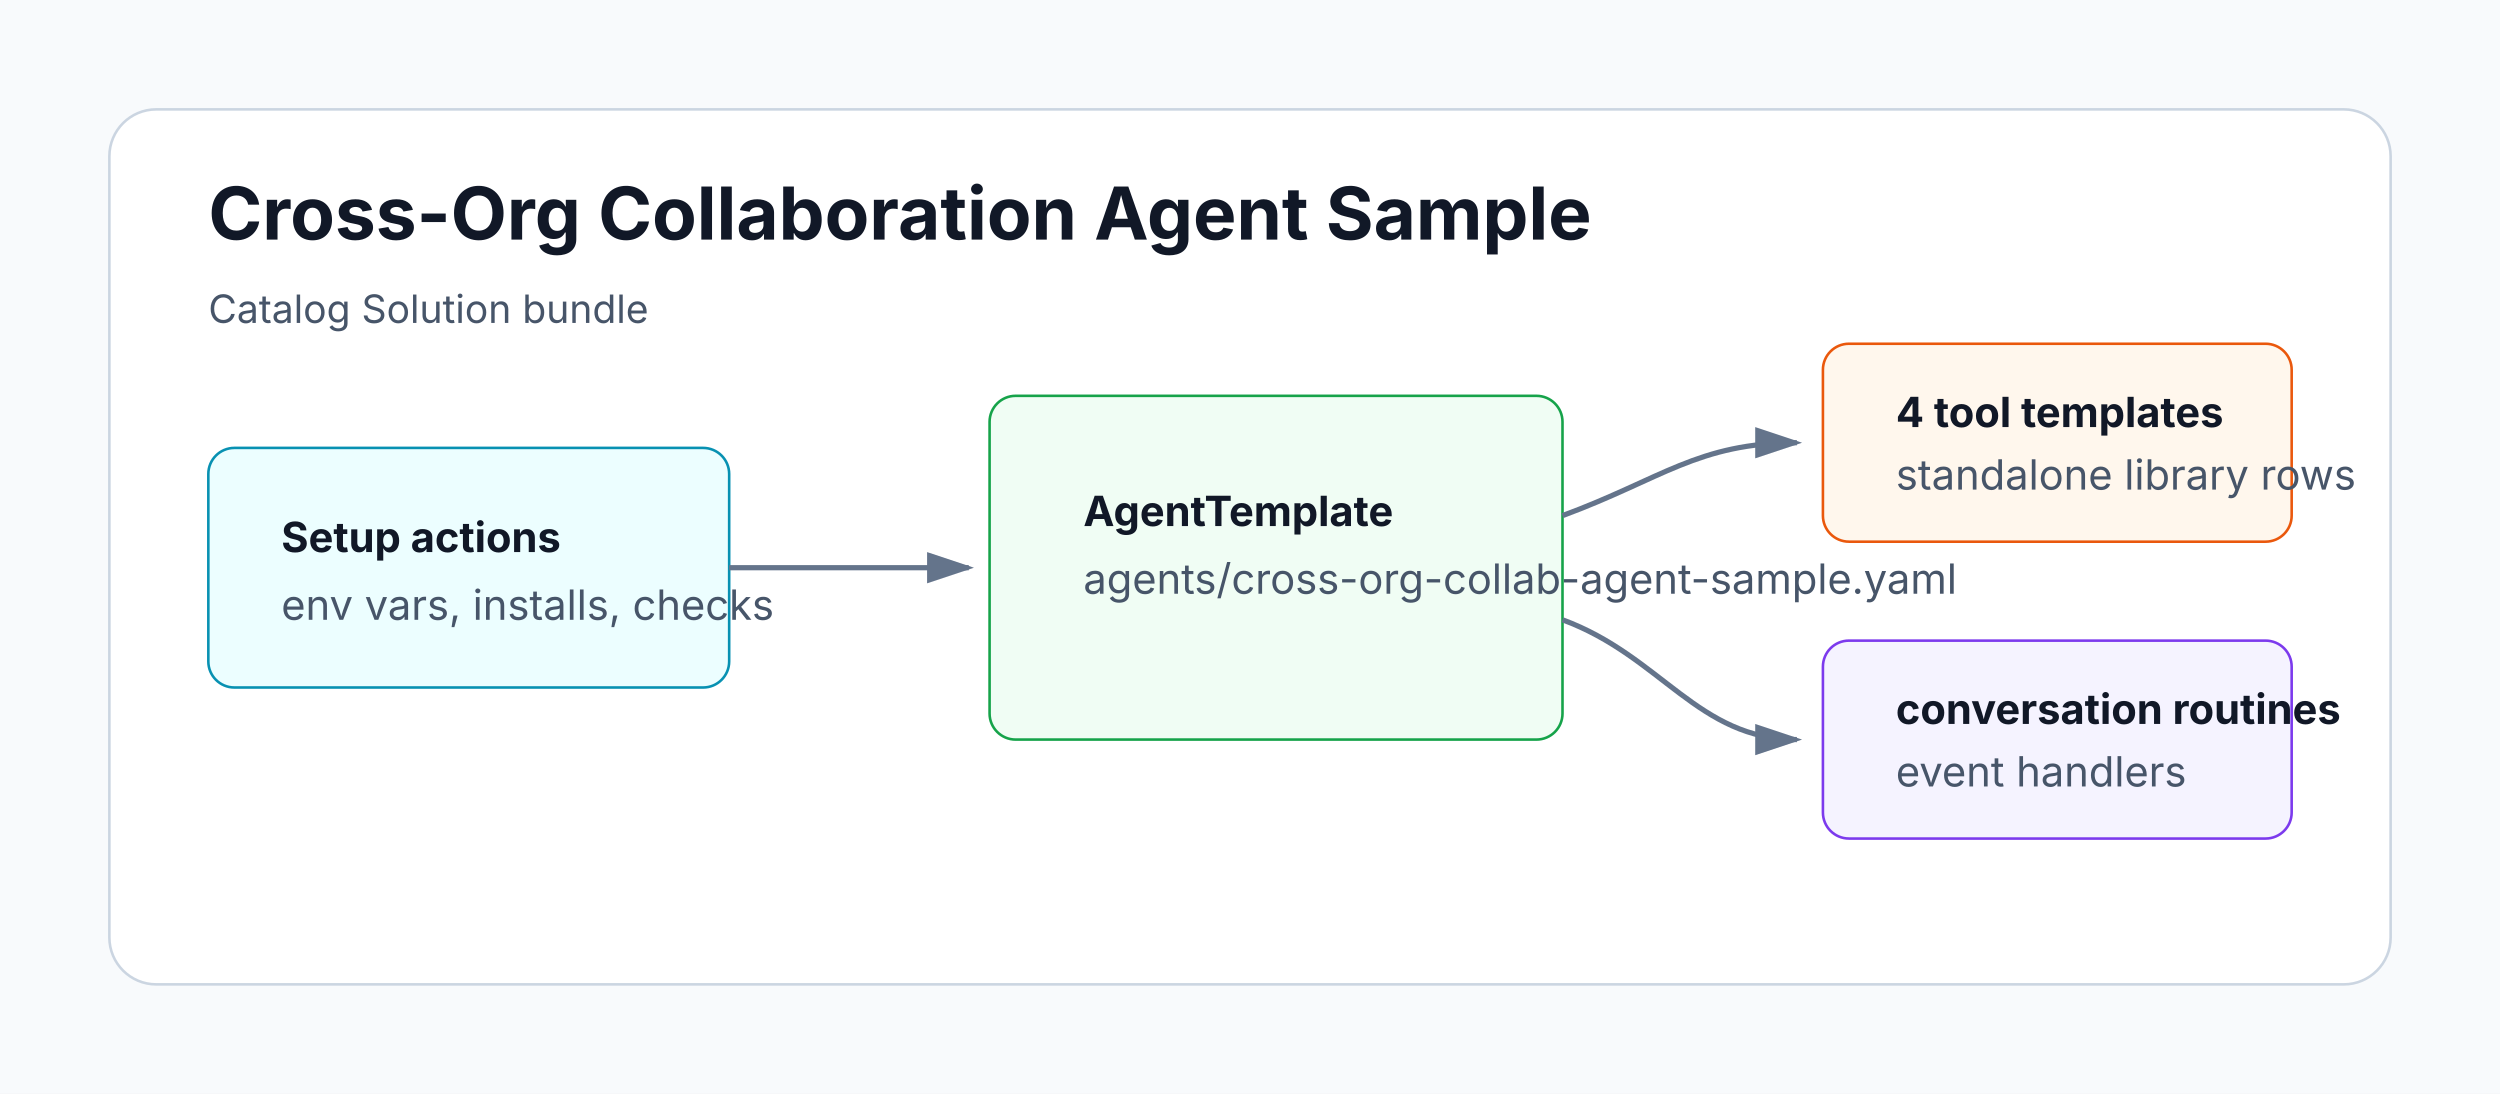
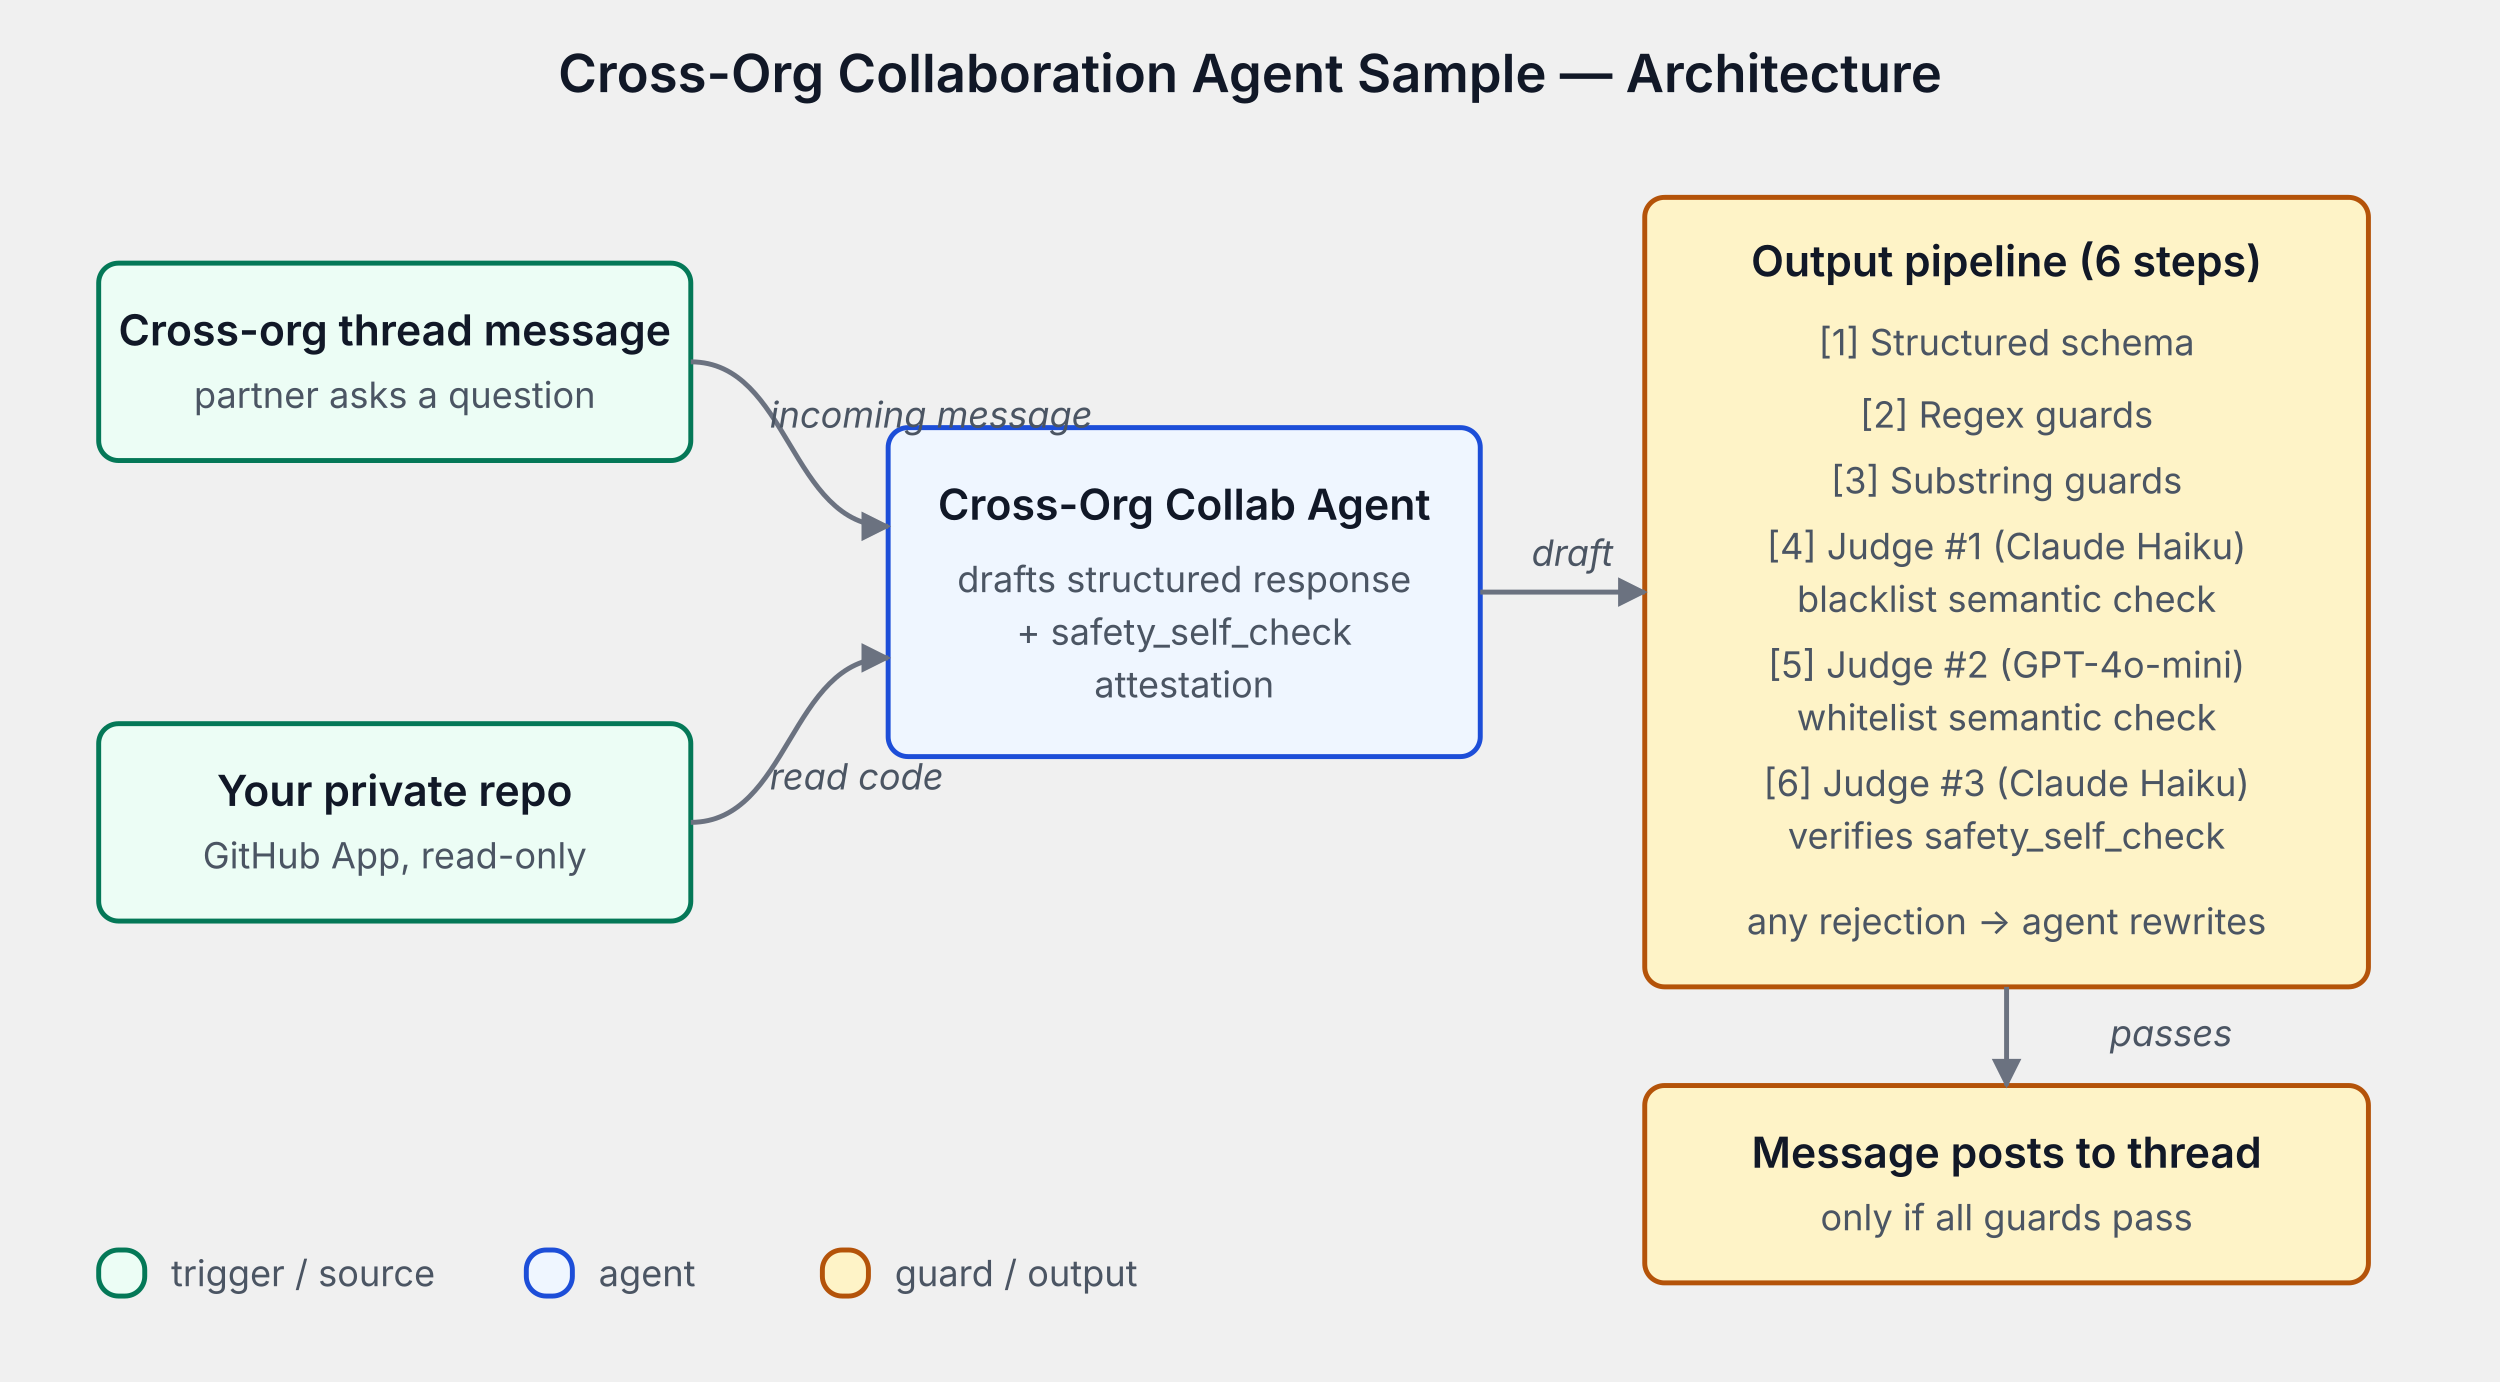
- <svg xmlns="http://www.w3.org/2000/svg" width="960" height="420" viewBox="0 0 960 420" role="img" aria-labelledby="title desc">
-   <rect width="960" height="420" fill="#f8fafc" />
-   <rect x="42" y="42" width="876" height="336" rx="18" fill="#ffffff" stroke="#cbd5e1" />
-   <text x="80" y="92" font-family="Inter, Arial, sans-serif" font-size="28" font-weight="700" fill="#111827">Cross-Org Collaboration Agent Sample</text>
-   <text x="80" y="124" font-family="Inter, Arial, sans-serif" font-size="15" fill="#475569">Catalog Solution bundle</text>
-   <g font-family="Inter, Arial, sans-serif" font-size="16" fill="#111827">
-     <rect x="80" y="172" width="200" height="92" rx="10" fill="#ecfeff" stroke="#0891b2" />
-     <text x="108" y="212" font-weight="700">Setup actions</text>
-     <text x="108" y="238" fill="#475569">env vars, installs, checks</text>
-     <rect x="380" y="152" width="220" height="132" rx="10" fill="#f0fdf4" stroke="#16a34a" />
-     <text x="416" y="202" font-weight="700">AgentTemplate</text>
-     <text x="416" y="228" fill="#475569">agents/cross-org-collab-agent-sample.yaml</text>
-     <rect x="700" y="132" width="180" height="76" rx="10" fill="#fff7ed" stroke="#ea580c" />
-     <text x="728" y="164" font-weight="700">4 tool templates</text>
-     <text x="728" y="188" fill="#475569">standalone library rows</text>
-     <rect x="700" y="246" width="180" height="76" rx="10" fill="#f5f3ff" stroke="#7c3aed" />
-     <text x="728" y="278" font-weight="700">conversation routines</text>
-     <text x="728" y="302" fill="#475569">event handlers</text>
-   </g>
-   <g stroke="#64748b" stroke-width="2" fill="none" marker-end="url(#arrow)">
-     <path d="M280 218 H372" />
-     <path d="M600 198 C638 184 652 170 690 170" />
-     <path d="M600 238 C638 252 652 284 690 284" />
-   </g>
+ <svg xmlns="http://www.w3.org/2000/svg" viewBox="0 0 760 420" font-family="-apple-system, system-ui, sans-serif" font-size="13" role="img" aria-labelledby="title desc">
+   <style>
+     .box { fill: #ffffff; stroke: #4b5563; stroke-width: 1.5; rx: 6; ry: 6; }
+     .input { fill: #ecfdf5; stroke: #047857; }
+     .agent { fill: #eff6ff; stroke: #1d4ed8; }
+     .guard { fill: #fef3c7; stroke: #b45309; }
+     .output { fill: #fef3c7; stroke: #b45309; }
+     .label { fill: #111827; }
+     .sublabel { fill: #4b5563; font-size: 11px; }
+     .arrow { fill: none; stroke: #6b7280; stroke-width: 1.5; marker-end: url(#a); }
+     .arrow-label { fill: #4b5563; font-size: 11px; font-style: italic; }
+     .title { font-size: 16px; font-weight: 600; fill: #111827; }
+     .legend-label { fill: #4b5563; font-size: 11px; }
+   </style>
  <defs>
-     <marker id="arrow" markerWidth="10" markerHeight="10" refX="8" refY="3" orient="auto" markerUnits="strokeWidth">
-       <path d="M0,0 L0,6 L9,3 z" fill="#64748b" />
+     <marker id="a" viewBox="0 0 10 10" refX="9" refY="5" markerWidth="6" markerHeight="6" orient="auto-start-reverse">
+       <path d="M0,0 L10,5 L0,10 z" fill="#6b7280" />
    </marker>
  </defs>
+   <text x="380" y="28" text-anchor="middle" class="title">Cross-Org Collaboration Agent Sample — Architecture</text>
+   <rect class="box input" x="30" y="80" width="180" height="60" />
+   <text x="120" y="105" text-anchor="middle" class="label" font-weight="600">Cross-org thread message</text>
+   <text x="120" y="124" text-anchor="middle" class="sublabel">partner asks a question</text>
+   <rect class="box input" x="30" y="220" width="180" height="60" />
+   <text x="120" y="245" text-anchor="middle" class="label" font-weight="600">Your private repo</text>
+   <text x="120" y="264" text-anchor="middle" class="sublabel">GitHub App, read-only</text>
+   <rect class="box agent" x="270" y="130" width="180" height="100" />
+   <text x="360" y="158" text-anchor="middle" class="label" font-weight="600">Cross-Org Collab Agent</text>
+   <text x="360" y="180" text-anchor="middle" class="sublabel">drafts structured response</text>
+   <text x="360" y="196" text-anchor="middle" class="sublabel">+ safety_self_check</text>
+   <text x="360" y="212" text-anchor="middle" class="sublabel">attestation</text>
+   <rect class="box guard" x="500" y="60" width="220" height="240" />
+   <text x="610" y="84" text-anchor="middle" class="label" font-weight="600">Output pipeline (6 steps)</text>
+   <text x="610" y="108" text-anchor="middle" class="sublabel">[1] Structured schema</text>
+   <text x="610" y="130" text-anchor="middle" class="sublabel">[2] Regex guards</text>
+   <text x="610" y="150" text-anchor="middle" class="sublabel">[3] Substring guards</text>
+   <text x="610" y="170" text-anchor="middle" class="sublabel">[4] Judge #1 (Claude Haiku)</text>
+   <text x="610" y="186" text-anchor="middle" class="sublabel">    blacklist semantic check</text>
+   <text x="610" y="206" text-anchor="middle" class="sublabel">[5] Judge #2 (GPT-4o-mini)</text>
+   <text x="610" y="222" text-anchor="middle" class="sublabel">    whitelist semantic check</text>
+   <text x="610" y="242" text-anchor="middle" class="sublabel">[6] Judge #3 (Claude Haiku)</text>
+   <text x="610" y="258" text-anchor="middle" class="sublabel">    verifies safety_self_check</text>
+   <text x="610" y="284" text-anchor="middle" class="sublabel">any rejection → agent rewrites</text>
+   <rect class="box output" x="500" y="330" width="220" height="60" />
+   <text x="610" y="355" text-anchor="middle" class="label" font-weight="600">Message posts to thread</text>
+   <text x="610" y="374" text-anchor="middle" class="sublabel">only if all guards pass</text>
+   <path class="arrow" d="M210 110 C 240 110, 240 160, 270 160" />
+   <text x="234" y="130" class="arrow-label">incoming message</text>
+   <path class="arrow" d="M210 250 C 240 250, 240 200, 270 200" />
+   <text x="234" y="240" class="arrow-label">read code</text>
+   <path class="arrow" d="M450 180 L 500 180" />
+   <text x="478" y="172" text-anchor="middle" class="arrow-label">draft</text>
+   <path class="arrow" d="M610 300 L 610 330" />
+   <text x="660" y="318" text-anchor="middle" class="arrow-label">passes</text>
+   <g transform="translate(30, 380)">
+     <rect class="box input" x="0" y="0" width="14" height="14" />
+     <text x="22" y="11" class="legend-label">trigger / source</text>
+     <rect class="box agent" x="130" y="0" width="14" height="14" />
+     <text x="152" y="11" class="legend-label">agent</text>
+     <rect class="box output" x="220" y="0" width="14" height="14" />
+     <text x="242" y="11" class="legend-label">guard / output</text>
+   </g>
</svg>
